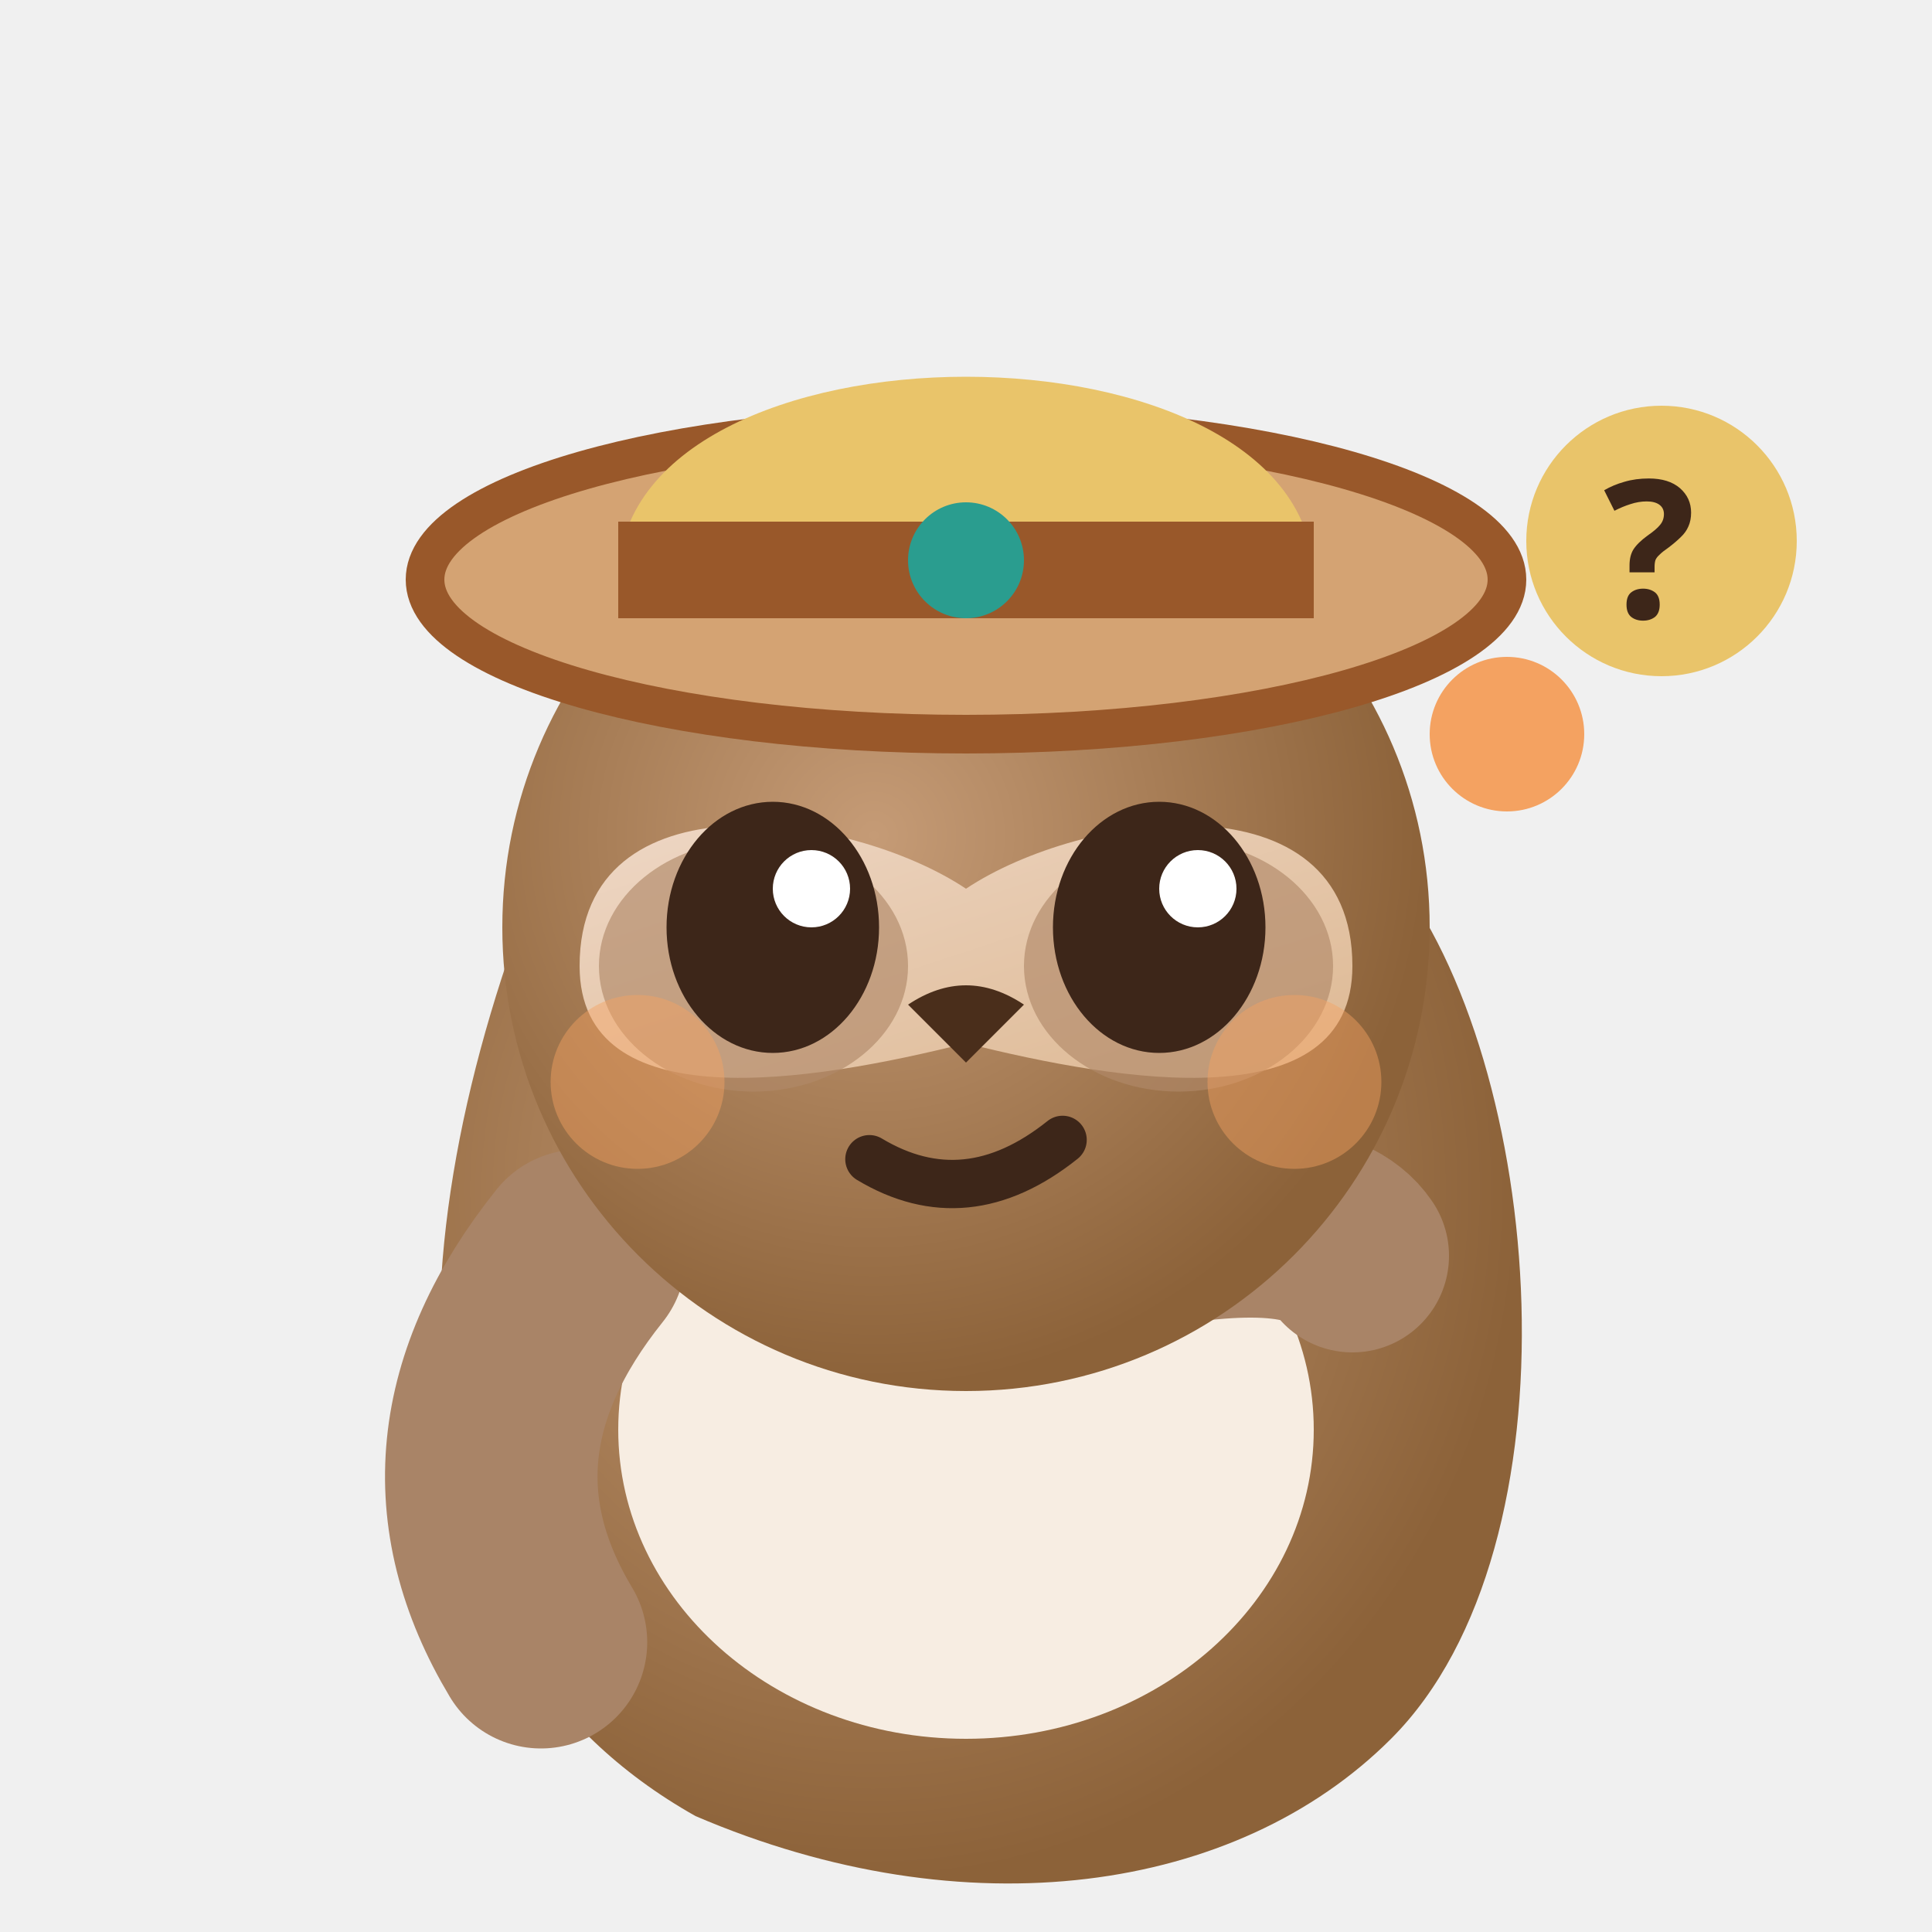
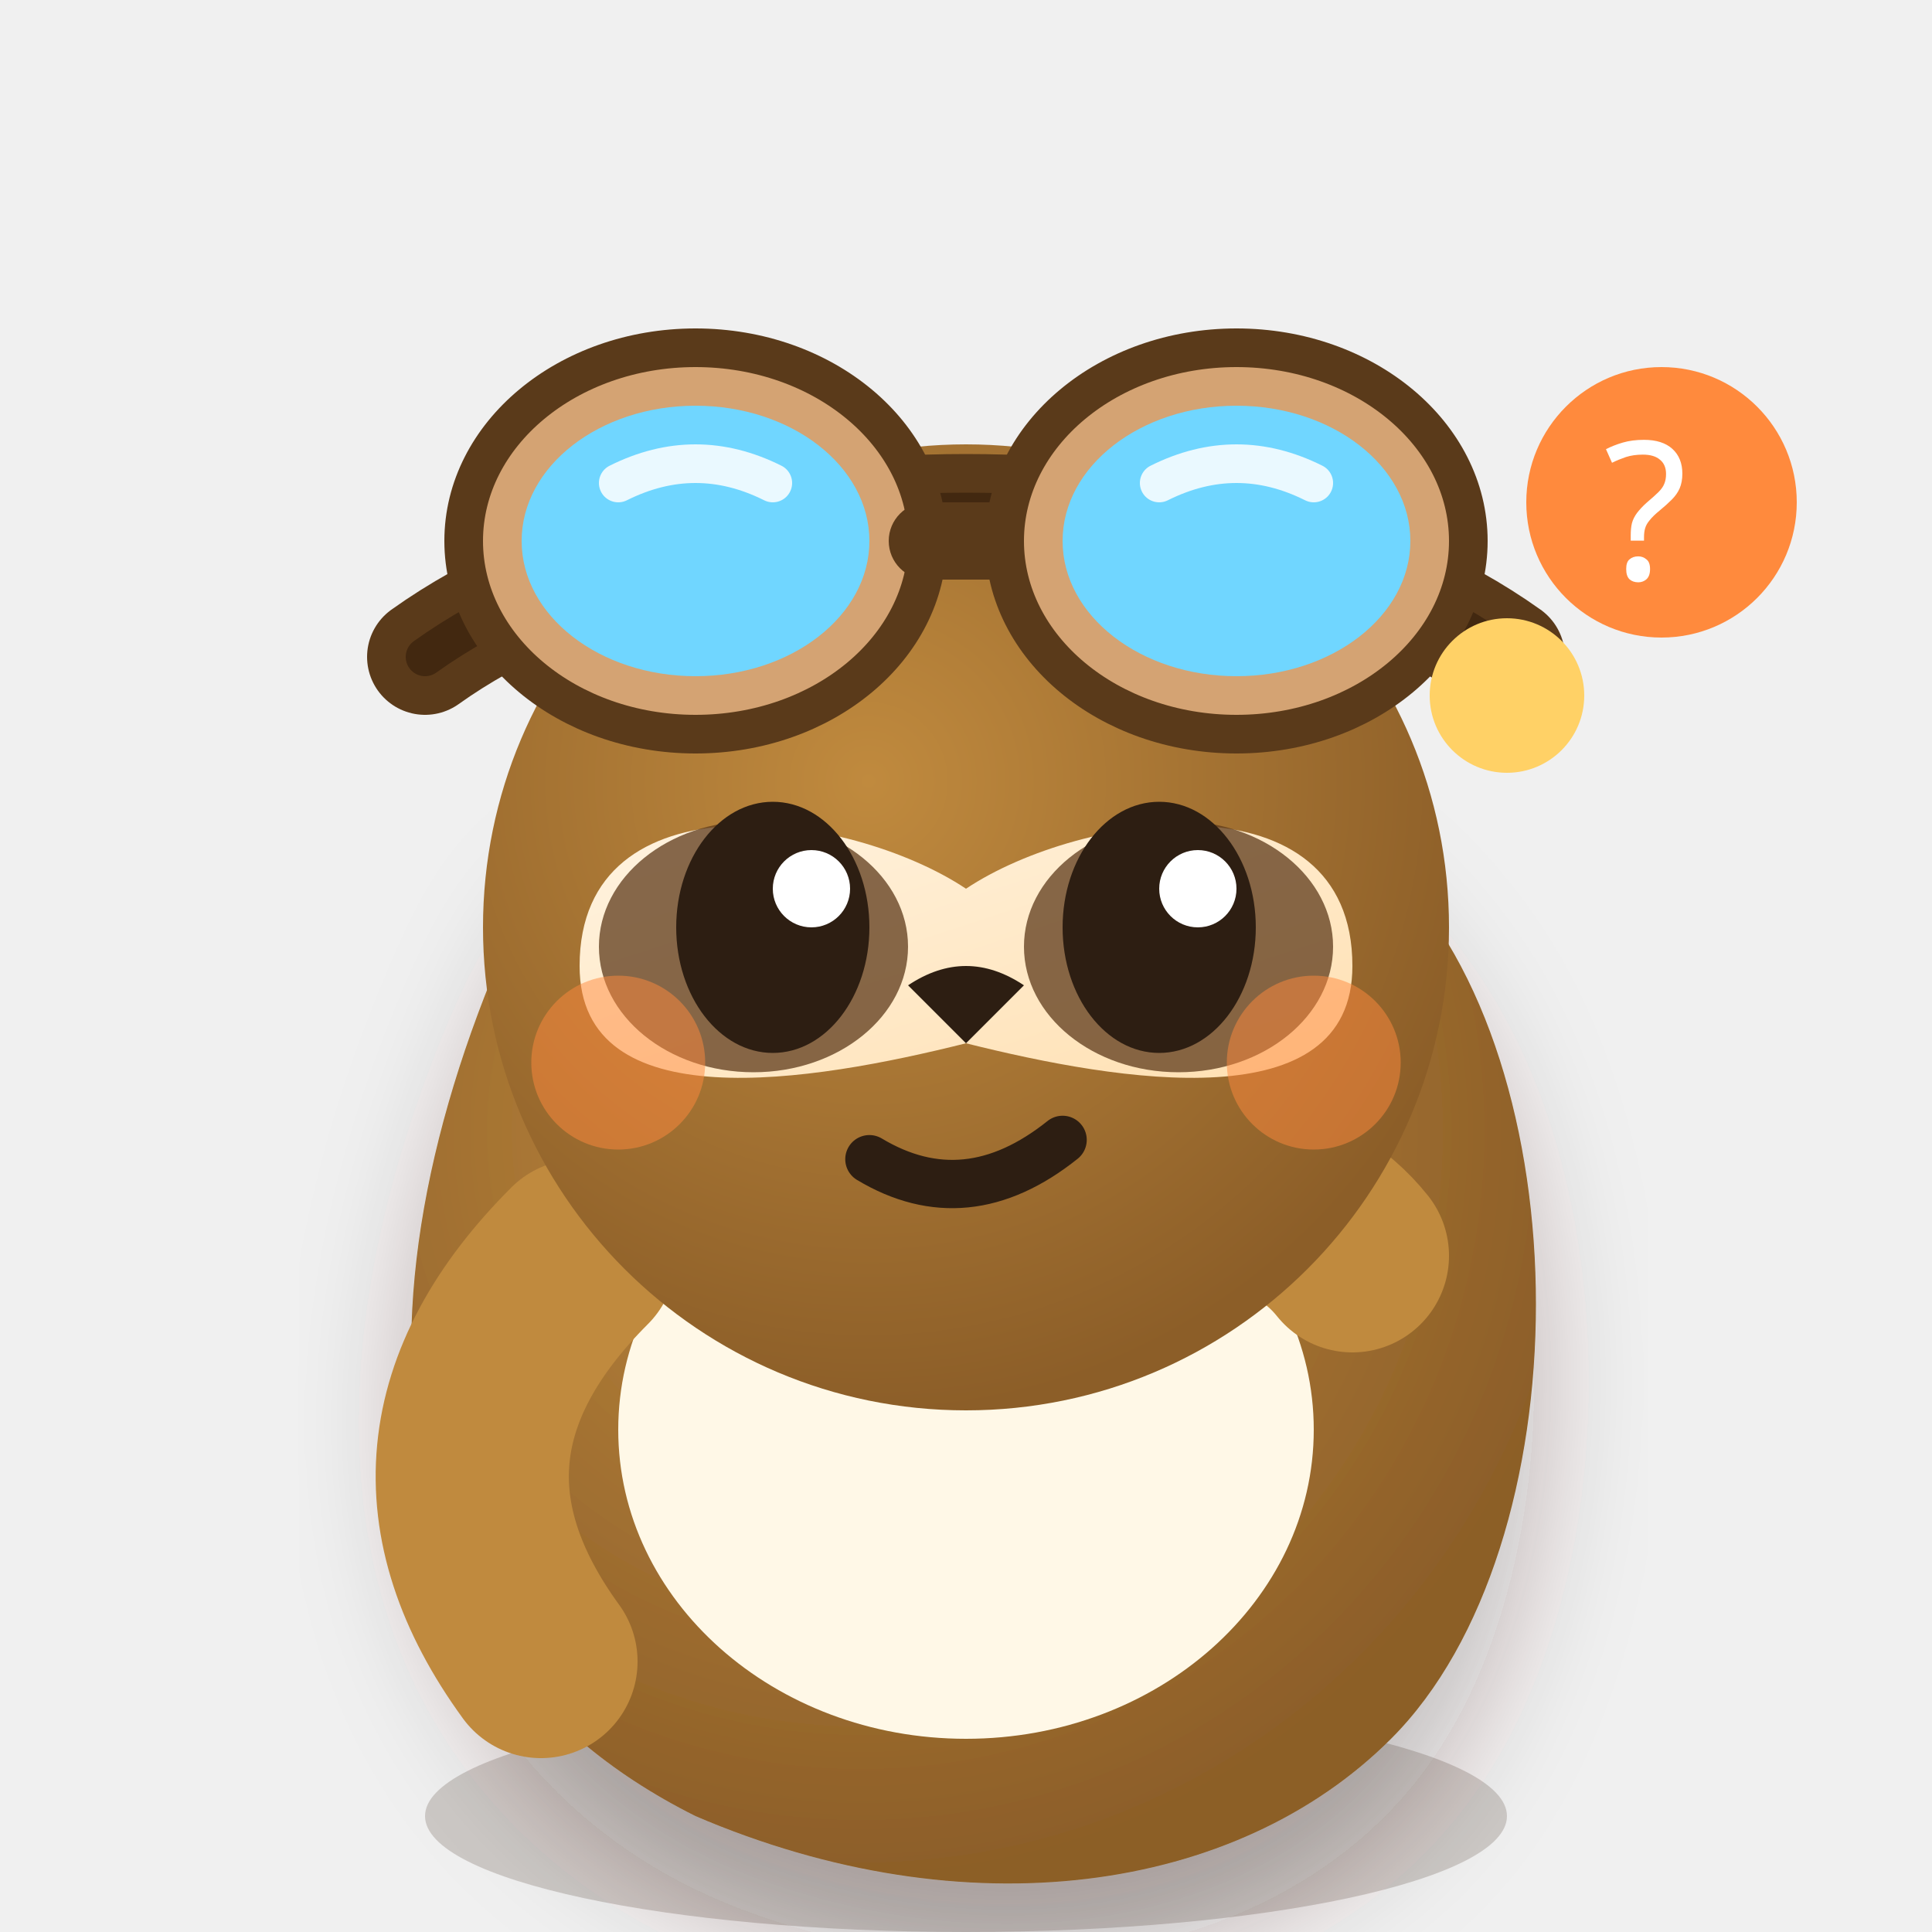
<svg xmlns="http://www.w3.org/2000/svg" viewBox="0 0 100 100" width="512" height="512">
  <defs>
-     <radialGradient id="bodyGrad_explorer_thinking" cx="40%" cy="40%" r="60%">
-       <stop offset="0%" stop-color="#C59B76" />
-       <stop offset="100%" stop-color="#8C6239" />
+     <radialGradient id="slothBody_explorer_thinking" cx="40%" cy="35%" r="65%">
+       <stop offset="0%" stop-color="#C08A3E" />
+       <stop offset="100%" stop-color="#8C5E28" />
    </radialGradient>
-     <linearGradient id="maskGrad" x1="0%" y1="0%" x2="100%" y2="100%">
-       <stop offset="0%" stop-color="#EED7C5" />
-       <stop offset="100%" stop-color="#DDB892" />
+     <linearGradient id="slothMask" x1="0%" y1="0%" x2="100%" y2="100%">
+       <stop offset="0%" stop-color="#FFF3E0" />
+       <stop offset="100%" stop-color="#FFE0B2" />
    </linearGradient>
+     <filter id="softShadow" x="-10%" y="-10%" width="120%" height="120%">
+       <feDropShadow dx="0" dy="4" stdDeviation="3" flood-color="#3D2619" flood-opacity="0.25" />
+     </filter>
  </defs>
-   <path d="M 28 45 C 20 65, 20 85, 36 94 C 50 100, 64 98, 72 90 C 82 80, 80 55, 72 45 C 65 35, 35 35, 28 45 Z" fill="url(#bodyGrad_explorer_thinking)" />
-   <ellipse cx="50" cy="74" rx="18" ry="16" fill="#F7EDE2" />
-   <path d="M 70 65 Q 68 62 58 64" stroke="#A98467" stroke-width="10" stroke-linecap="round" fill="none" />
-   <path d="M 30 65 Q 22 75 28 85" stroke="#A98467" stroke-width="11" stroke-linecap="round" fill="none" />
-   <circle cx="50" cy="48" r="24" fill="url(#bodyGrad_explorer_thinking)" />
-   <path d="M 30 50 C 30 40, 44 42, 50 46 C 56 42, 70 40, 70 50 C 70 58, 58 56, 50 54 C 42 56, 30 58, 30 50 Z" fill="url(#maskGrad)" />
-   <ellipse cx="39" cy="50" rx="8" ry="6.5" fill="#B08968" opacity="0.65" />
-   <ellipse cx="61" cy="50" rx="8" ry="6.5" fill="#B08968" opacity="0.65" />
-   <circle cx="33" cy="56" r="4.5" fill="#F4A261" opacity="0.45" />
-   <circle cx="67" cy="56" r="4.5" fill="#F4A261" opacity="0.45" />
-   <path d="M 47 52 Q 50 50 53 52 L 50 55 Z" fill="#4A2E1B" />
-   <ellipse cx="40" cy="48" rx="5.5" ry="6.5" fill="#3D2619" />
+   <ellipse cx="50" cy="94" rx="28" ry="6" fill="#3D2619" opacity="0.2" />
+   <path d="M 28 45 C 18 65, 18 85, 36 94 C 50 100, 64 98, 72 90 C 82 80, 82 55, 72 45 C 65 35, 35 35, 28 45 Z" fill="url(#slothBody_explorer_thinking)" filter="url(#softShadow)" />
+   <ellipse cx="50" cy="74" rx="18" ry="16" fill="#FFF8E7" />
+   <path d="M 70 65 Q 66 60 56 62" stroke="#C08A3E" stroke-width="10" stroke-linecap="round" fill="none" />
+   <path d="M 30 65 Q 20 75 28 86" stroke="#C08A3E" stroke-width="10" stroke-linecap="round" fill="none" />
+   <circle cx="50" cy="48" r="25" fill="url(#slothBody_explorer_thinking)" />
+   <path d="M 30 50 C 30 40, 44 42, 50 46 C 56 42, 70 40, 70 50 C 70 58, 58 56, 50 54 C 42 56, 30 58, 30 50 Z" fill="url(#slothMask)" />
+   <ellipse cx="39" cy="49" rx="8" ry="6.5" fill="#5D3A1A" opacity="0.75" />
+   <ellipse cx="61" cy="49" rx="8" ry="6.5" fill="#5D3A1A" opacity="0.75" />
+   <circle cx="32" cy="55" r="4.5" fill="#FF8A3D" opacity="0.5" />
+   <circle cx="68" cy="55" r="4.5" fill="#FF8A3D" opacity="0.5" />
+   <path d="M 47 51 Q 50 49 53 51 L 50 54 Z" fill="#2D1E12" />
+   <ellipse cx="40" cy="48" rx="5" ry="6.5" fill="#2D1E12" />
  <circle cx="42" cy="46" r="2" fill="#FFFFFF" />
-   <ellipse cx="60" cy="48" rx="5.5" ry="6.5" fill="#3D2619" />
+   <ellipse cx="60" cy="48" rx="5" ry="6.5" fill="#2D1E12" />
  <circle cx="62" cy="46" r="2" fill="#FFFFFF" />
-   <path d="M 45 60 Q 50 63 55 59" stroke="#3D2619" stroke-width="2.5" stroke-linecap="round" fill="none" />
-   <circle cx="78" cy="38" r="4" fill="#F4A261" />
-   <circle cx="86" cy="28" r="7" fill="#E9C46A" />
-   <text x="83" y="32" font-size="10" font-weight="bold" fill="#3D2619" font-family="sans-serif">?</text>
-   <ellipse cx="50" cy="30" rx="28" ry="8" fill="#D4A373" stroke="#99582A" stroke-width="2" />
-   <path d="M 32 30 C 32 16, 68 16, 68 30 Z" fill="#E9C46A" />
-   <rect x="32" y="27" width="36" height="5" fill="#99582A" />
-   <circle cx="50" cy="29" r="3" fill="#2A9D8F" />
+   <path d="M 45 60 Q 50 63 55 59" stroke="#2D1E12" stroke-width="2.5" stroke-linecap="round" fill="none" />
+   <path d="M 22 34 C 36 24, 64 24, 78 34" stroke="#5A3A1A" stroke-width="6" stroke-linecap="round" fill="none" />
+   <path d="M 22 34 C 36 24, 64 24, 78 34" stroke="#422810" stroke-width="2" stroke-linecap="round" fill="none" />
+   <ellipse cx="36" cy="28" rx="12" ry="10" fill="#D4A373" stroke="#5A3A1A" stroke-width="2" />
+   <ellipse cx="36" cy="28" rx="9" ry="7" fill="#70D6FF" />
+   <path d="M 32 25 Q 36 23 40 25" stroke="#FFFFFF" stroke-width="2" stroke-linecap="round" fill="none" opacity="0.85" />
+   <rect x="46" y="26" width="8" height="4" rx="2" fill="#5A3A1A" />
+   <ellipse cx="64" cy="28" rx="12" ry="10" fill="#D4A373" stroke="#5A3A1A" stroke-width="2" />
+   <ellipse cx="64" cy="28" rx="9" ry="7" fill="#70D6FF" />
+   <path d="M 60 25 Q 64 23 68 25" stroke="#FFFFFF" stroke-width="2" stroke-linecap="round" fill="none" opacity="0.85" />
+   <circle cx="78" cy="36" r="4" fill="#FFD166" />
+   <circle cx="86" cy="26" r="7" fill="#FF8A3D" />
+   <text x="83" y="30" font-size="10" font-weight="black" fill="#FFFFFF" font-family="sans-serif">?</text>
</svg>
